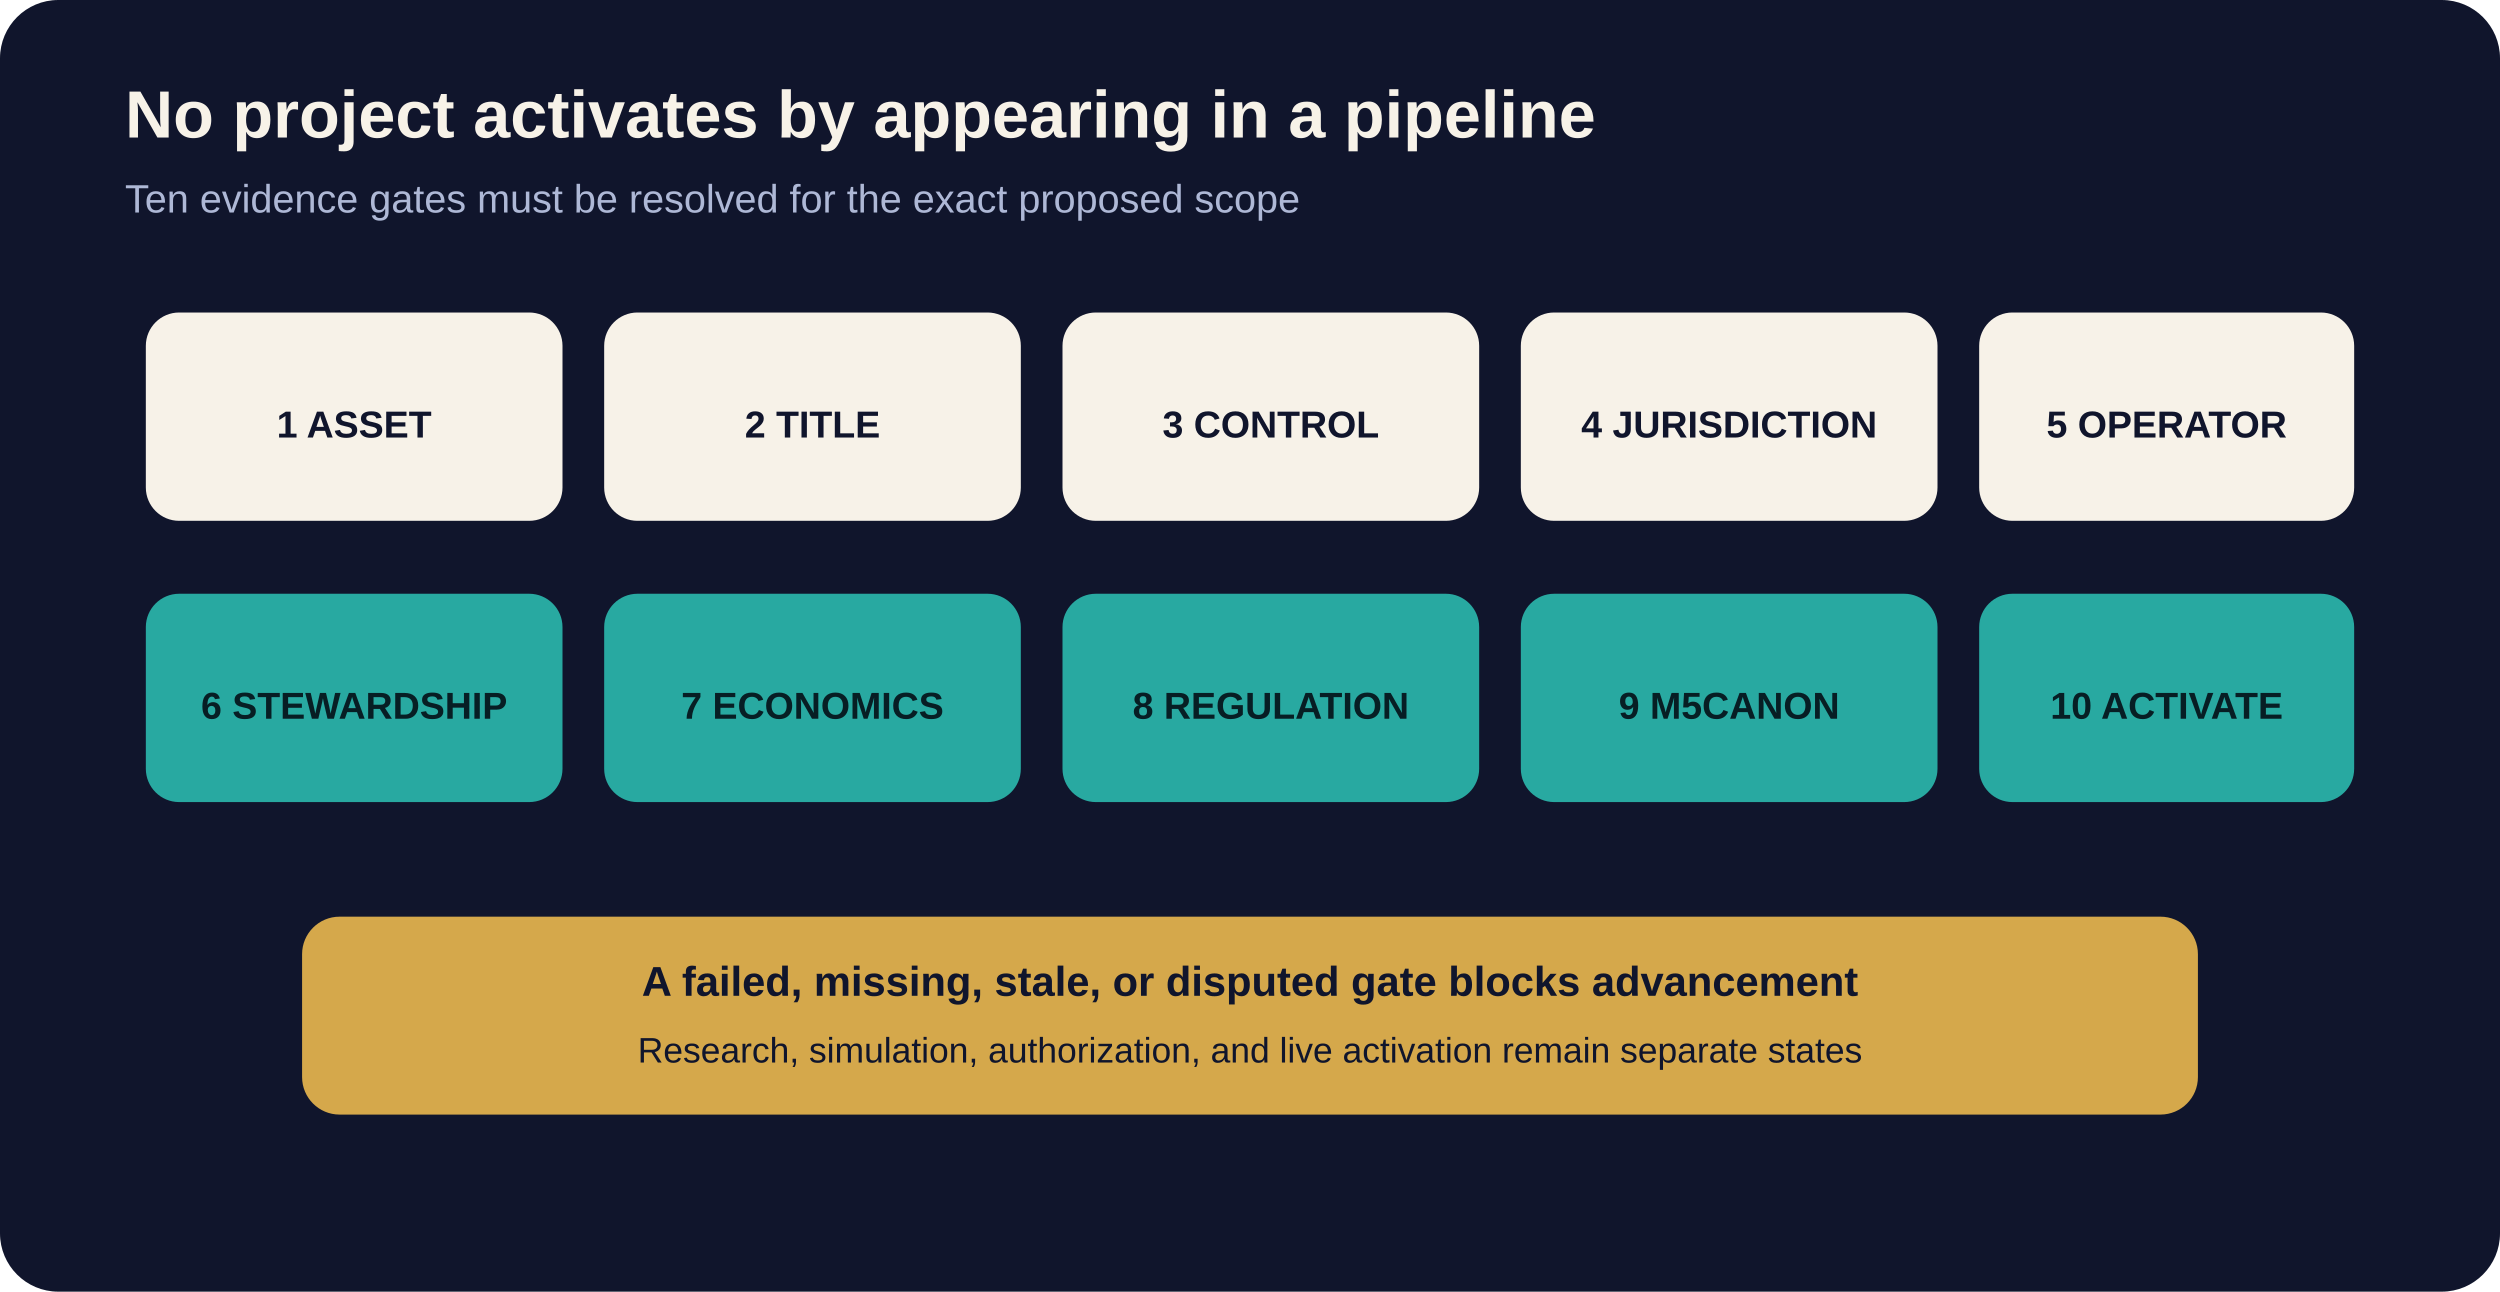
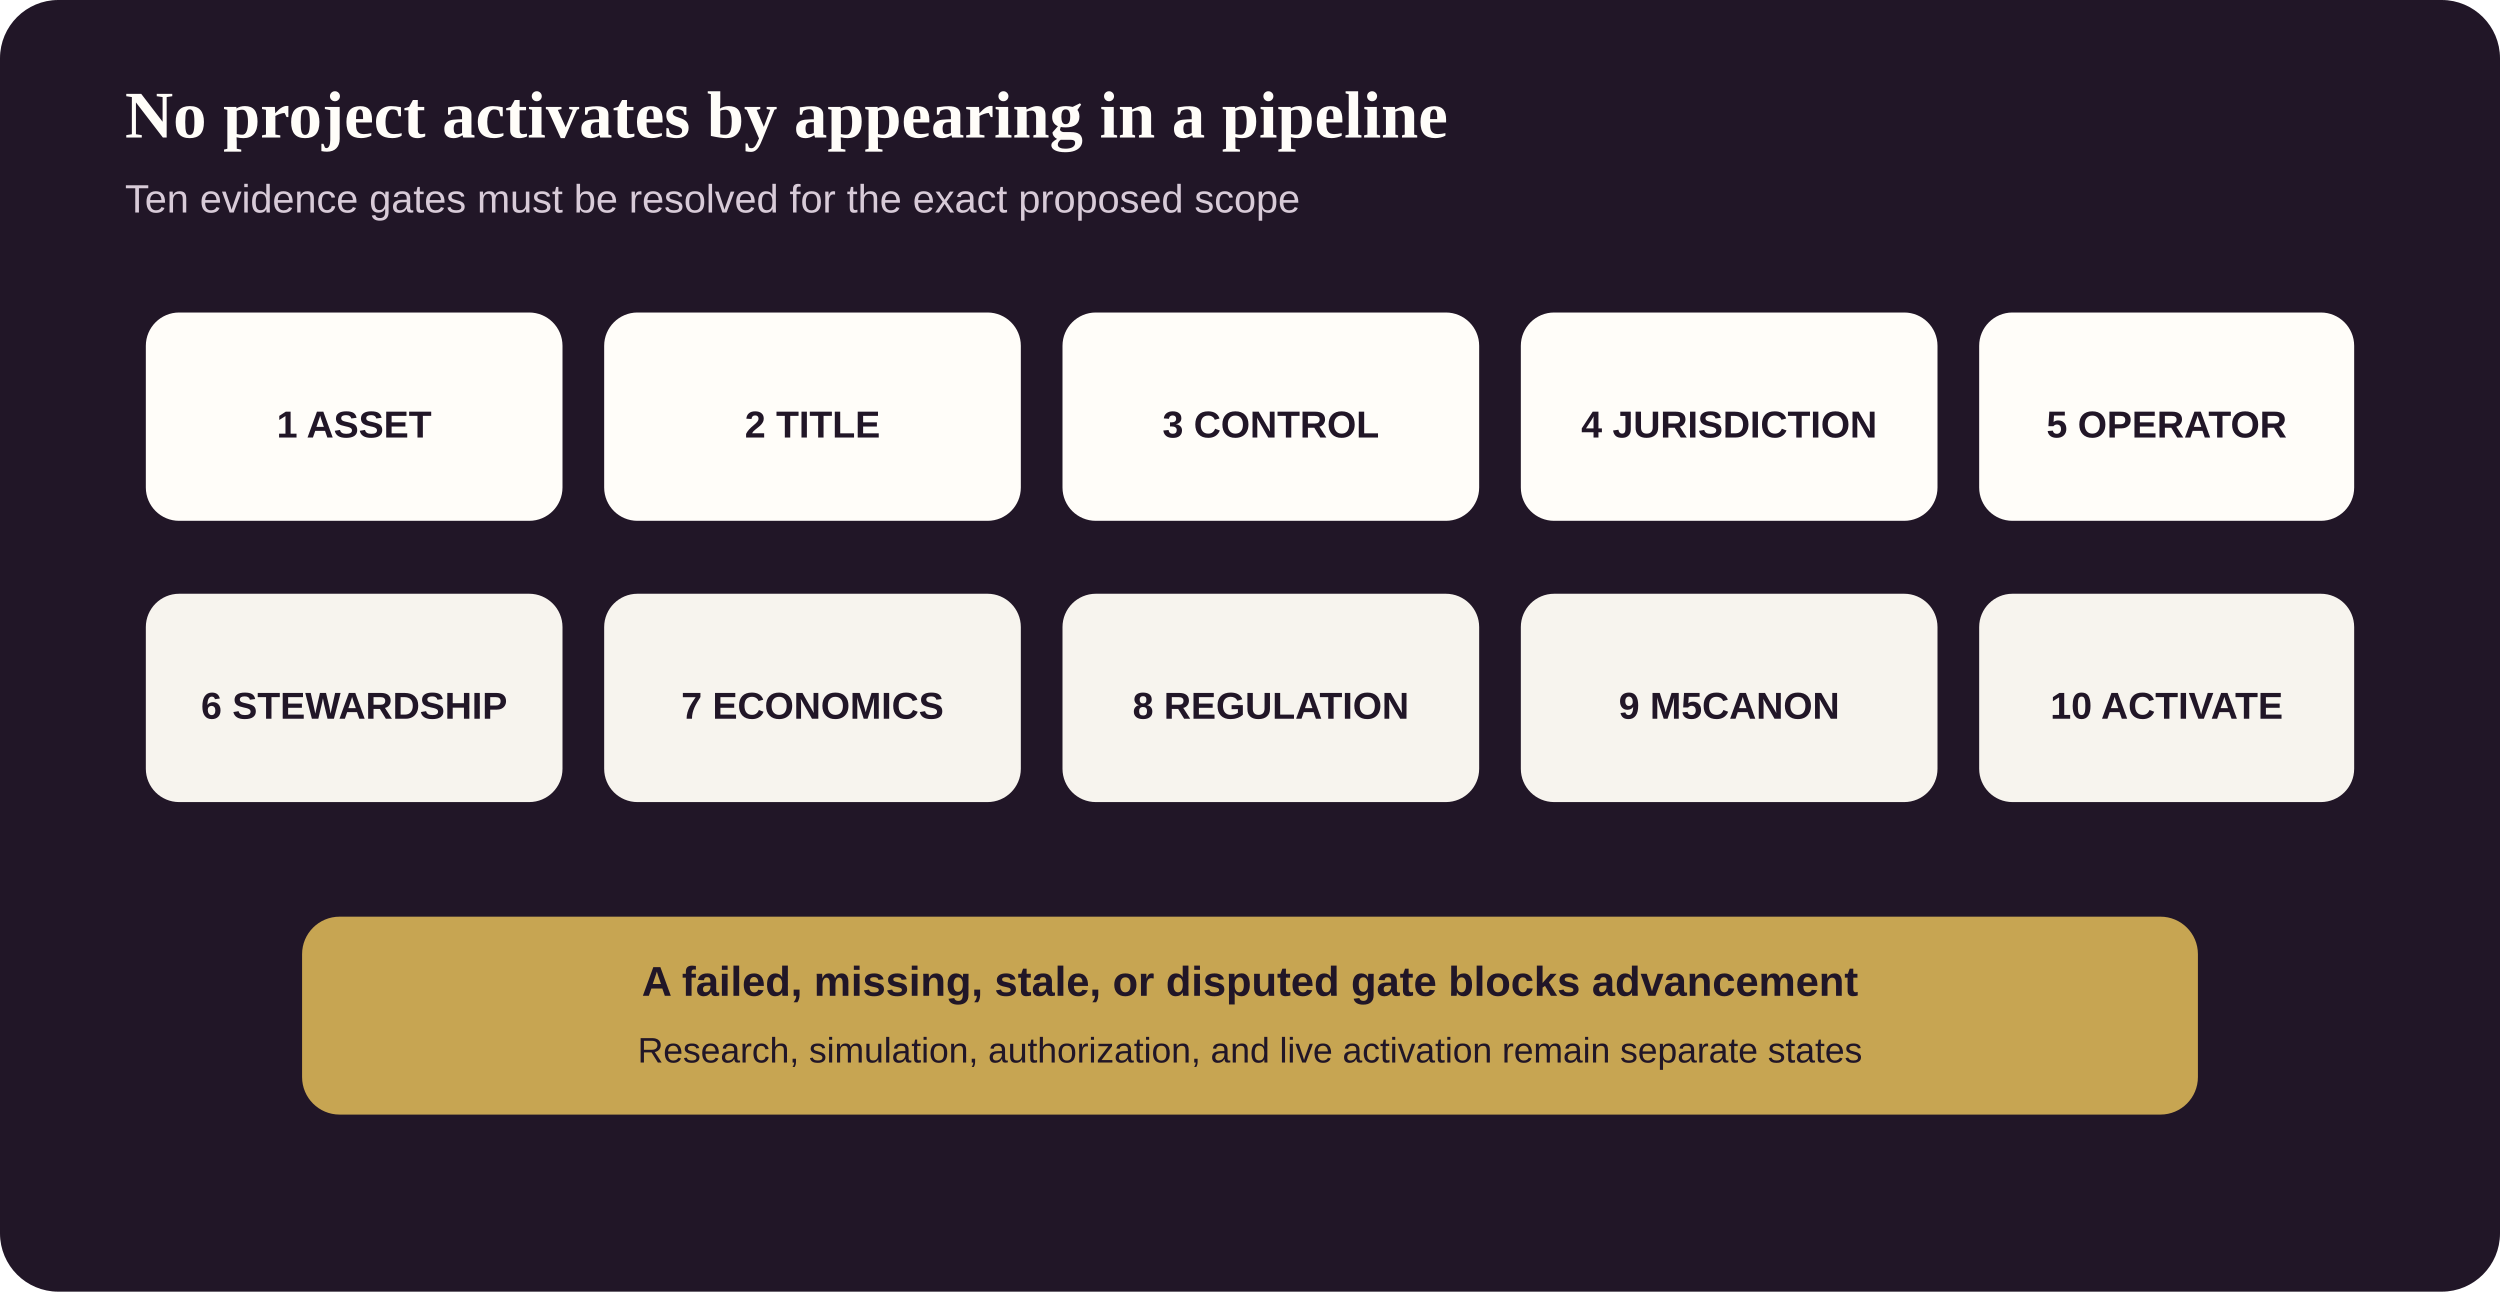
<svg xmlns="http://www.w3.org/2000/svg" width="1200" height="620" viewBox="0 0 1200 620" role="img" aria-labelledby="title desc">
+   <style>
+     text { font-family: Arial, sans-serif; } text[font-size="30"], text[font-size="32"], text[font-size="34"] { font-family: Georgia, "Times New Roman", serif; }
+     [fill="#10152c"] { fill: #211627; } [fill="#28a9a1"] { fill: #f7f4ee; } [fill="#071e24"] { fill: #211627; } [fill="#39405c"] { fill: #4c4650; }
+     [fill="#aeb8d6"] { fill: #d8cbd8; } [fill="#232b50"] { fill: #321b38; } [fill="#d5a84b"] { fill: #c7a552; } [fill="#f7f2e8"] { fill: #fffdf9; } [stroke="#d5a84b"] { stroke: #d53679; }
+   </style>
  <rect width="1200" height="620" rx="28" fill="#10152c" />
  <text x="60" y="66" fill="#f7f2e8" font-family="Arial, sans-serif" font-size="32" font-weight="700">No project activates by appearing in a pipeline</text>
  <text x="60" y="102" fill="#aeb8d6" font-family="Arial, sans-serif" font-size="19">Ten evidence gates must be resolved for the exact proposed scope</text>
  <g font-family="Arial, sans-serif" font-size="18" font-weight="700">
    <g fill="#f7f2e8">
      <rect x="70" y="150" width="200" height="100" rx="16" />
      <rect x="290" y="150" width="200" height="100" rx="16" />
      <rect x="510" y="150" width="200" height="100" rx="16" />
      <rect x="730" y="150" width="200" height="100" rx="16" />
      <rect x="950" y="150" width="180" height="100" rx="16" />
    </g>
    <g fill="#28a9a1">
      <rect x="70" y="285" width="200" height="100" rx="16" />
      <rect x="290" y="285" width="200" height="100" rx="16" />
      <rect x="510" y="285" width="200" height="100" rx="16" />
      <rect x="730" y="285" width="200" height="100" rx="16" />
      <rect x="950" y="285" width="180" height="100" rx="16" />
    </g>
    <g fill="#10152c" text-anchor="middle">
      <text x="170" y="210">1 ASSET</text>
      <text x="390" y="210">2 TITLE</text>
      <text x="610" y="210">3 CONTROL</text>
      <text x="830" y="210">4 JURISDICTION</text>
      <text x="1040" y="210">5 OPERATOR</text>
    </g>
    <g fill="#071e24" text-anchor="middle">
      <text x="170" y="345">6 STEWARDSHIP</text>
      <text x="390" y="345">7 ECONOMICS</text>
      <text x="610" y="345">8 REGULATION</text>
      <text x="830" y="345">9 M5CANON</text>
      <text x="1040" y="345">10 ACTIVATE</text>
    </g>
  </g>
  <rect x="145" y="440" width="910" height="95" rx="18" fill="#d5a84b" />
  <text x="600" y="478" text-anchor="middle" fill="#10152c" font-family="Arial, sans-serif" font-size="20" font-weight="700">A failed, missing, stale, or disputed gate blocks advancement</text>
  <text x="600" y="510" text-anchor="middle" fill="#10152c" font-family="Arial, sans-serif" font-size="17">Research, simulation, authorization, and live activation remain separate states</text>
</svg>
